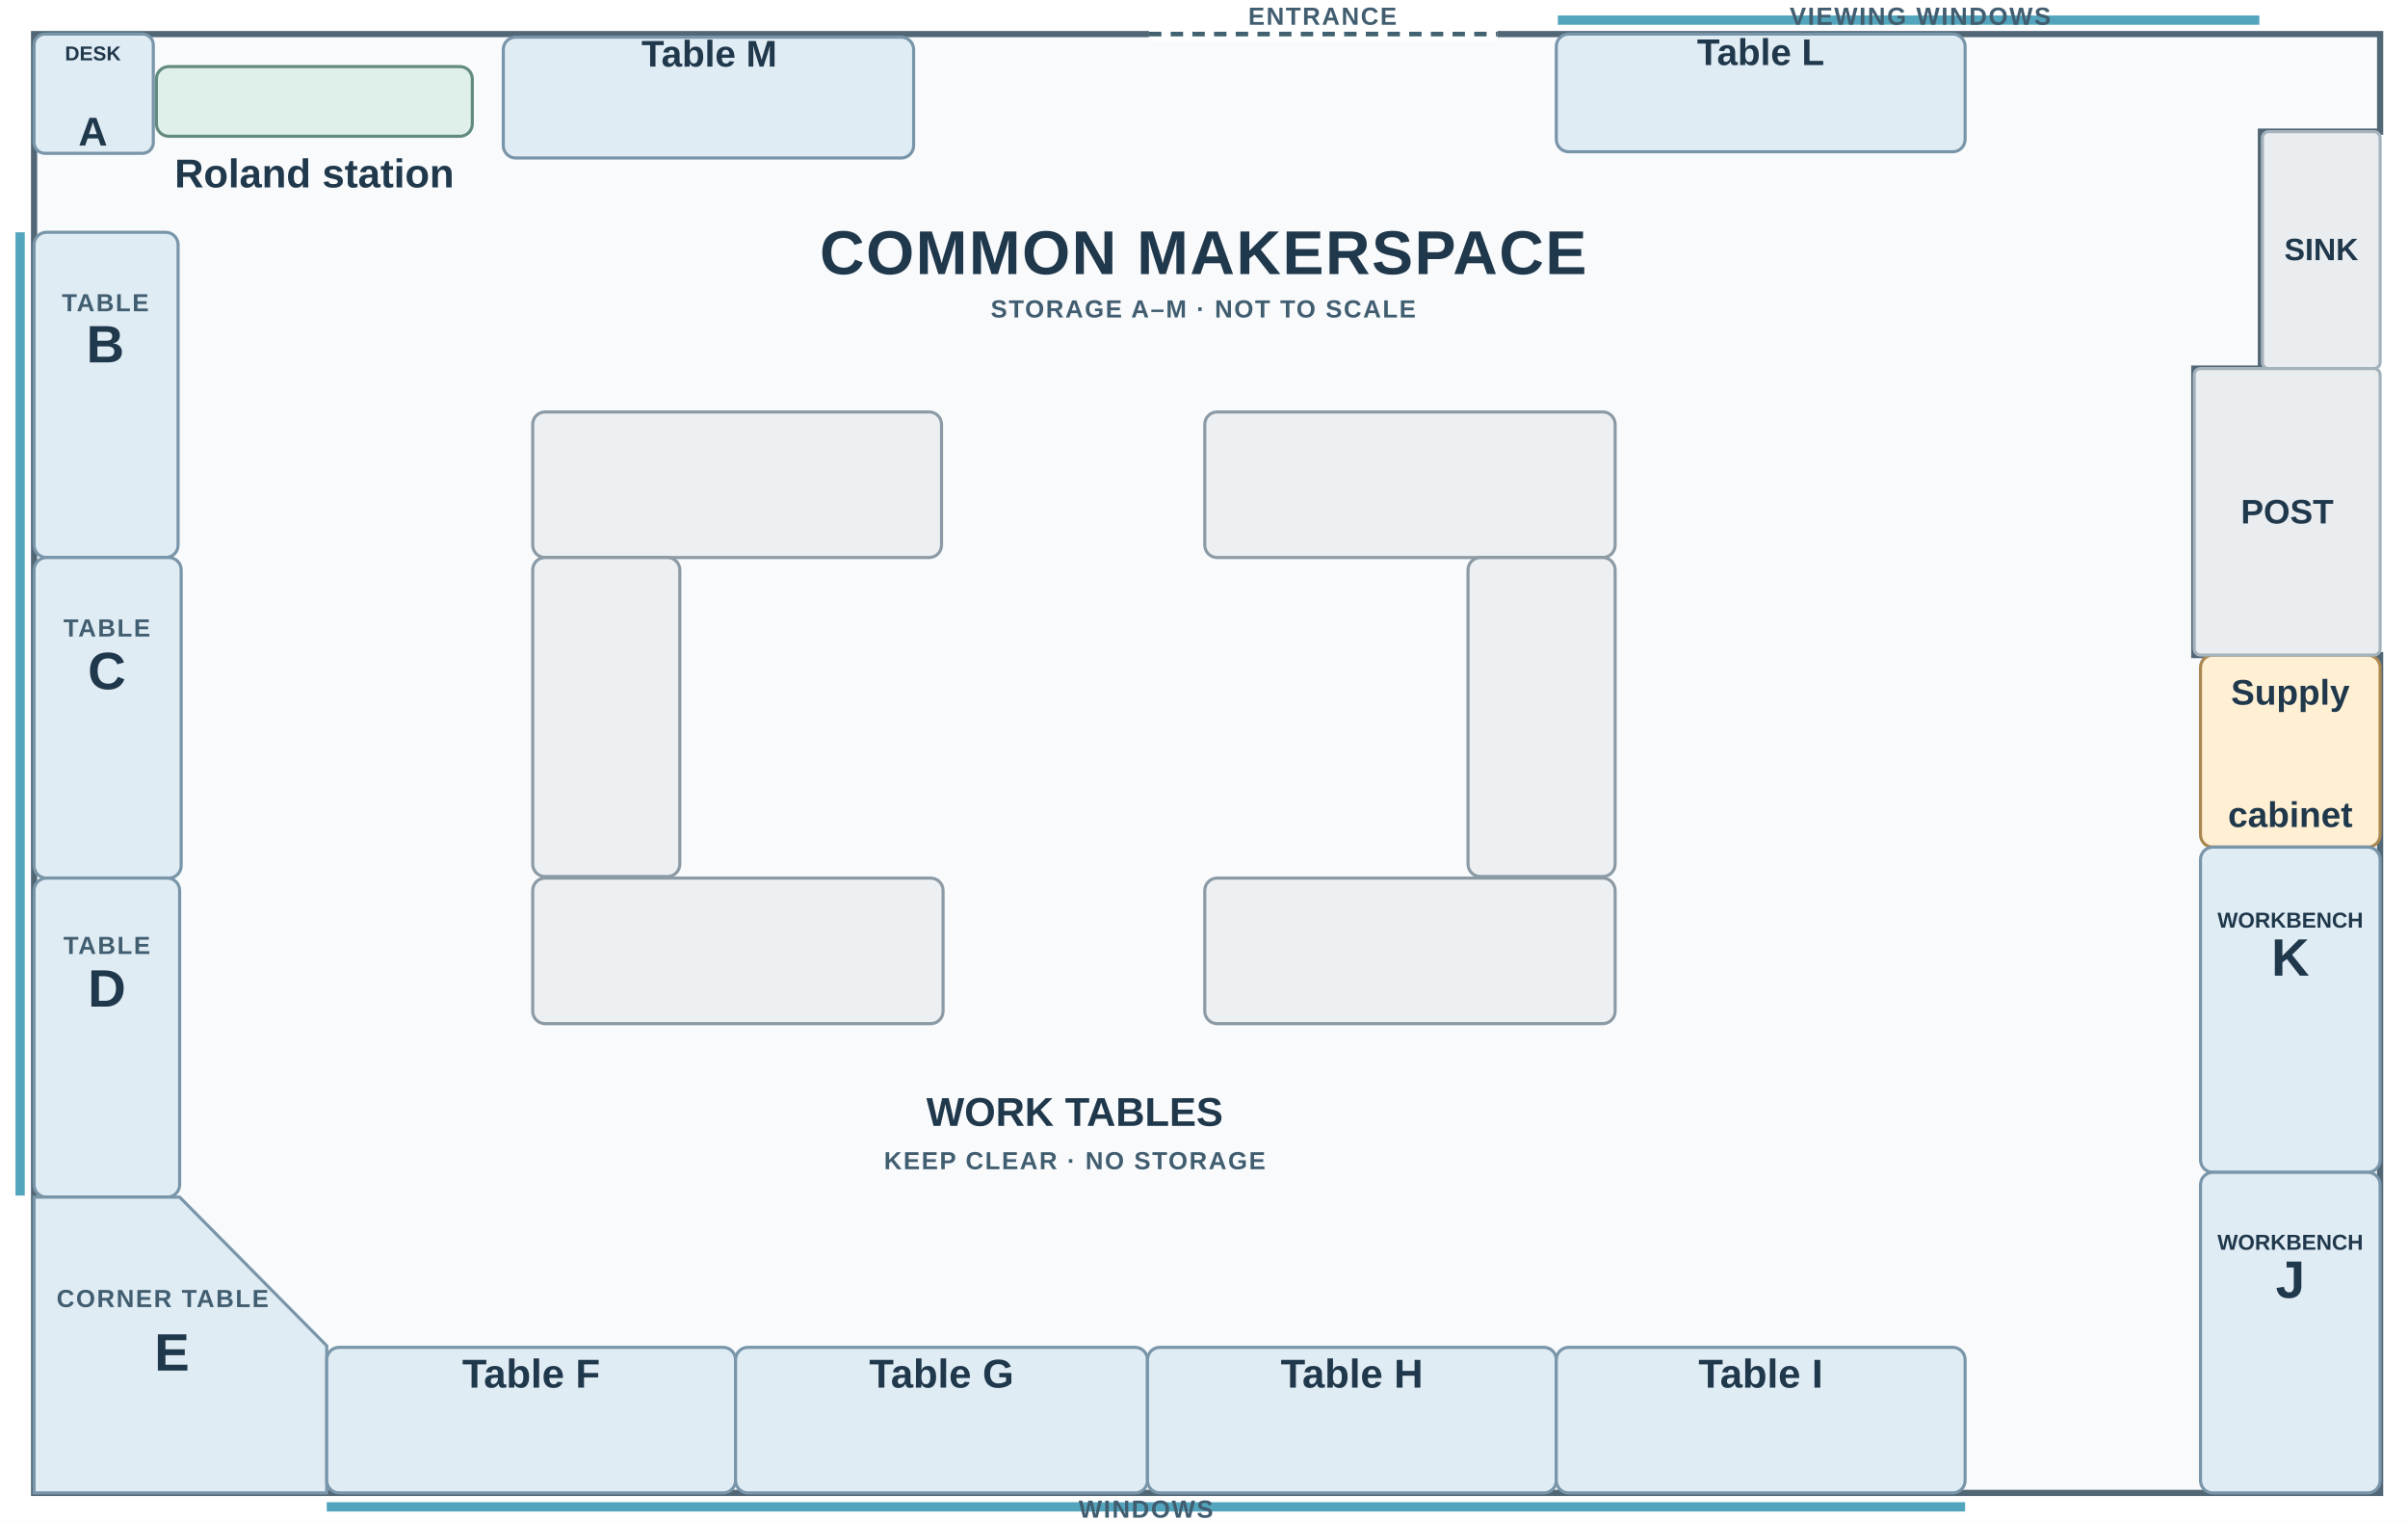
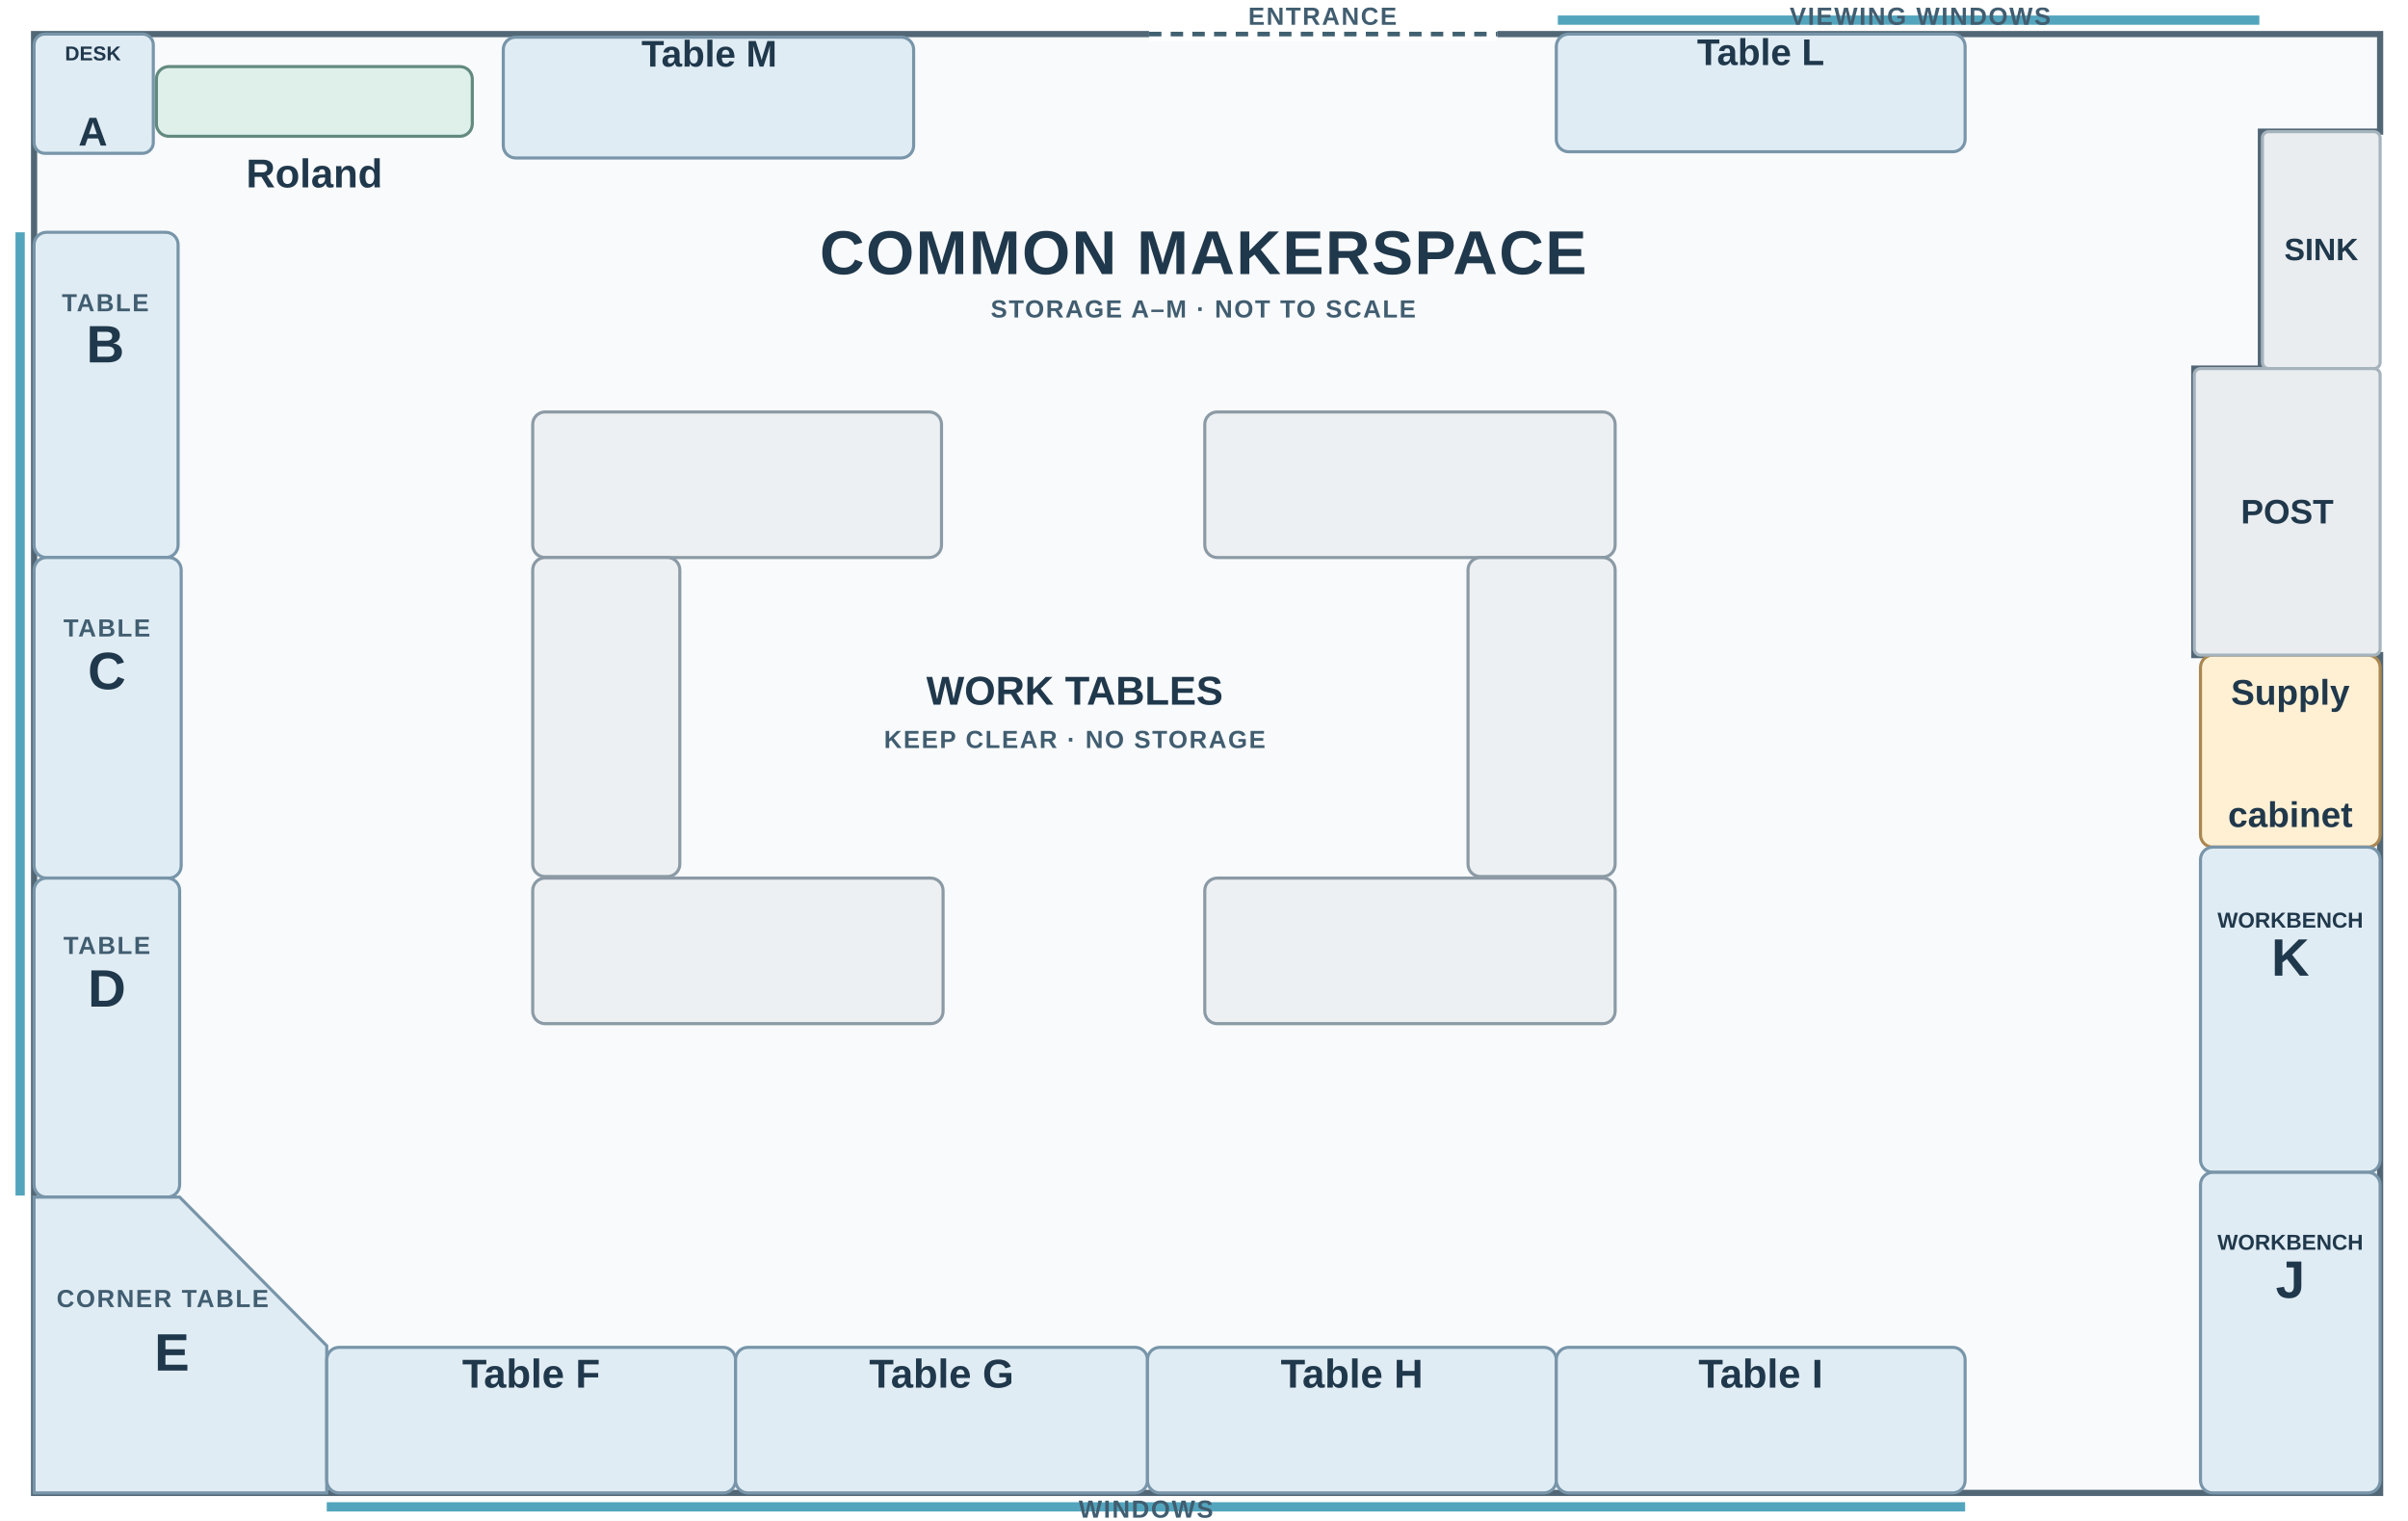
<svg xmlns="http://www.w3.org/2000/svg" width="1555" height="982" viewBox="0 0 1555 982" role="img" aria-labelledby="title description">
  <style>
    text { font-family: "Segoe UI", Arial, sans-serif; fill: #20384b; text-anchor: middle; }
    .floor { fill: #f8fafc; stroke: #526776; stroke-width: 4; }
    .surface { fill: #e0ecf4; stroke: #7895a9; stroke-width: 2; }
    .island { fill: #edf0f2; stroke: #8b9aa5; stroke-width: 2; }
    .station { fill: #dff0eb; stroke: #638a7f; stroke-width: 2; }
    .cabinet { fill: #fff0d4; stroke: #aa8750; stroke-width: 2; }
    .landmark { fill: #e9edf0; stroke: #a5b3bd; stroke-width: 2; }
    .label { font-size: 26px; font-weight: 600; }
    .letter { font-size: 34px; font-weight: 700; }
    .small { font-size: 16px; font-weight: 600; letter-spacing: 1px; fill: #415d70; }
    .window { stroke: #53a5bd; stroke-width: 6; }
    .entry { stroke: #416170; stroke-width: 3; stroke-dasharray: 8 6; }
  </style>
  <rect width="1555" height="982" fill="#fff" />
  <path class="floor" d="M22 22H1537V85H1460V238H1417V423H1537V964H22Z" />
  <path d="M742 22H967" stroke="#fff" stroke-width="9" />
  <path class="entry" d="M742 22H967" />
  <text class="small" x="854" y="16">ENTRANCE</text>
  <path class="window" d="M1006 13H1459M13 150V772M211 973H1269" />
  <text class="small" x="1240" y="16">VIEWING WINDOWS</text>
  <text class="small" x="740" y="980">WINDOWS</text>
  <text x="777" y="177" font-size="40" font-weight="700" letter-spacing="1">COMMON MAKERSPACE</text>
  <text class="small" x="777" y="205">STORAGE A–M · NOT TO SCALE</text>
  <g data-location-id="loc-common-desk-1" data-storage-letter="A">
    <rect class="surface" x="22" y="22" width="77" height="77" rx="7" />
    <text x="60" y="39" font-size="13" font-weight="600">DESK</text>
    <text x="60" y="94" font-size="26" font-weight="700">A</text>
  </g>
  <g data-location-id="loc-common-roland">
    <rect class="station" x="101" y="43" width="204" height="45" rx="8" />
-     <text class="label" x="203" y="121">Roland station</text>
+     <text class="label" x="203" y="121">Roland</text>
  </g>
  <g data-location-id="loc-common-table-13" data-storage-letter="M">
    <rect class="surface" x="325" y="24" width="265" height="78" rx="8" />
    <text x="458" y="43" font-size="24" font-weight="600">Table M</text>
  </g>
  <g data-location-id="loc-common-table-14" data-storage-letter="L">
    <rect class="surface" x="1005" y="22" width="264" height="76" rx="8" />
    <text x="1137" y="42" font-size="24" font-weight="600">Table L</text>
  </g>
  <g data-location-id="loc-common-table-9" data-storage-letter="B">
    <rect class="surface" x="22" y="150" width="93" height="210" rx="8" />
    <text class="small" x="68" y="201">TABLE</text>
    <text class="letter" x="68" y="234">B</text>
  </g>
  <g data-location-id="loc-common-table-8" data-storage-letter="C">
    <rect class="surface" x="22" y="360" width="95" height="207" rx="8" />
    <text class="small" x="69" y="411">TABLE</text>
    <text class="letter" x="69" y="445">C</text>
  </g>
  <g data-location-id="loc-common-table-7" data-storage-letter="D">
    <rect class="surface" x="22" y="567" width="94" height="206" rx="8" />
    <text class="small" x="69" y="616">TABLE</text>
    <text class="letter" x="69" y="650">D</text>
  </g>
  <g data-location-id="loc-common-table-6-5" data-storage-letter="E">
    <path class="surface" d="M22 773H116L211 869V964H22Z" />
    <text class="small" x="105" y="844">CORNER TABLE</text>
    <text class="letter" x="111" y="885">E</text>
  </g>
  <g data-location-id="loc-common-table-6" data-storage-letter="F">
    <rect class="surface" x="211" y="870" width="264" height="94" rx="8" />
    <text class="label" x="343" y="896">Table F</text>
  </g>
  <g data-location-id="loc-common-table-5" data-storage-letter="G">
    <rect class="surface" x="475" y="870" width="266" height="94" rx="8" />
    <text class="label" x="608" y="896">Table G</text>
  </g>
  <g data-location-id="loc-common-table-10" data-storage-letter="H">
    <rect class="surface" x="741" y="870" width="264" height="94" rx="8" />
    <text class="label" x="873" y="896">Table H</text>
  </g>
  <g data-location-id="loc-common-table-4" data-storage-letter="I">
    <rect class="surface" x="1005" y="870" width="264" height="94" rx="8" />
    <text class="label" x="1137" y="896">Table I</text>
  </g>
  <g data-work-tables="true">
    <rect class="island" x="344" y="266" width="264" height="94" rx="8" />
    <rect class="island" x="344" y="360" width="95" height="206" rx="8" />
    <rect class="island" x="344" y="567" width="265" height="94" rx="8" />
    <rect class="island" x="778" y="266" width="265" height="94" rx="8" />
    <rect class="island" x="948" y="360" width="95" height="206" rx="8" />
    <rect class="island" x="778" y="567" width="265" height="94" rx="8" />
-     <text class="label" x="694" y="727">WORK TABLES</text>
-     <text class="small" x="694" y="755">KEEP CLEAR · NO STORAGE</text>
+     <text class="label" x="694" y="455">WORK TABLES</text>
+     <text class="small" x="694" y="483">KEEP CLEAR · NO STORAGE</text>
  </g>
  <g data-location-id="loc-common-supply-cabinet">
    <rect class="cabinet" x="1421" y="423" width="116" height="124" rx="8" />
    <text x="1479" y="455" font-size="23" font-weight="600">Supply</text>
    <text x="1479" y="534" font-size="23" font-weight="600">cabinet</text>
  </g>
  <g data-location-id="loc-common-workbench-17" data-storage-letter="K">
    <rect class="surface" x="1421" y="547" width="116" height="210" rx="8" />
    <text x="1479" y="599" font-size="14" font-weight="600">WORKBENCH</text>
    <text class="letter" x="1479" y="630">K</text>
  </g>
  <g data-location-id="loc-common-workbench-2" data-storage-letter="J">
    <rect class="surface" x="1421" y="757" width="116" height="207" rx="8" />
    <text x="1479" y="807" font-size="14" font-weight="600">WORKBENCH</text>
    <text class="letter" x="1479" y="838">J</text>
  </g>
  <rect class="landmark" x="1461" y="85" width="76" height="153" rx="4" />
  <text x="1499" y="168" font-size="20" font-weight="600">SINK</text>
  <rect class="landmark" x="1417" y="238" width="120" height="185" rx="4" />
  <text x="1477" y="338" font-size="22" font-weight="600">POST</text>
</svg>
